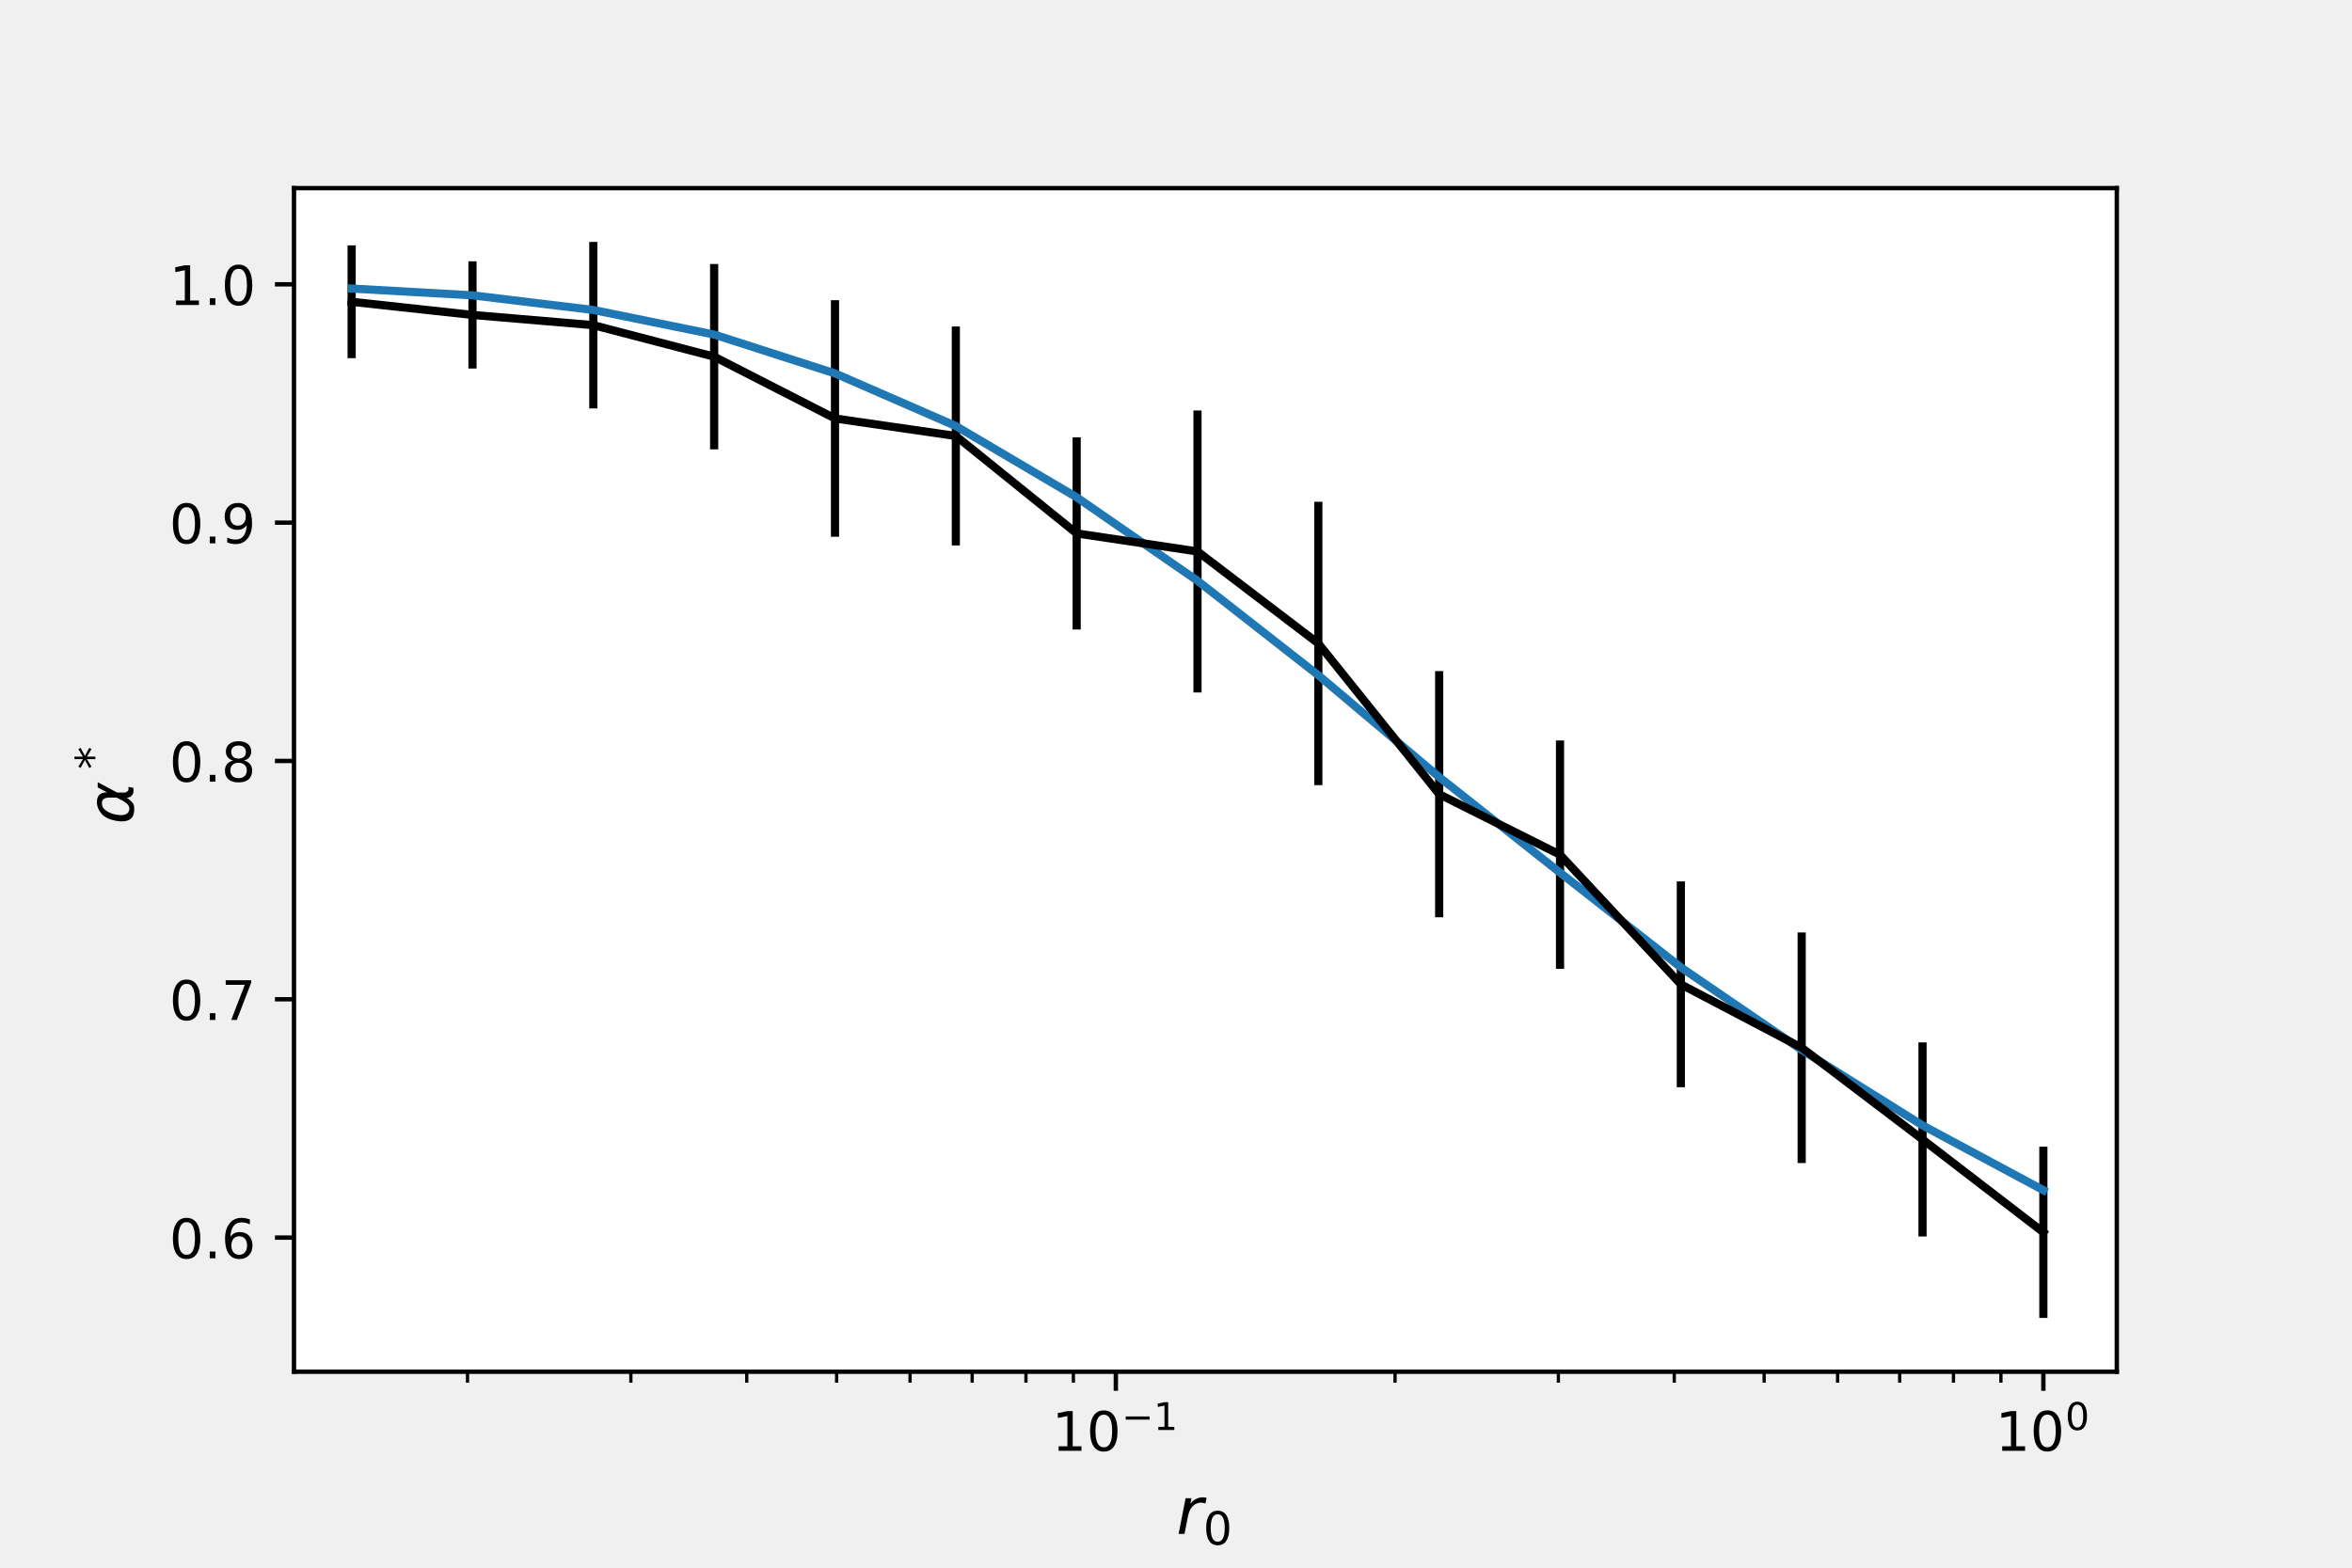
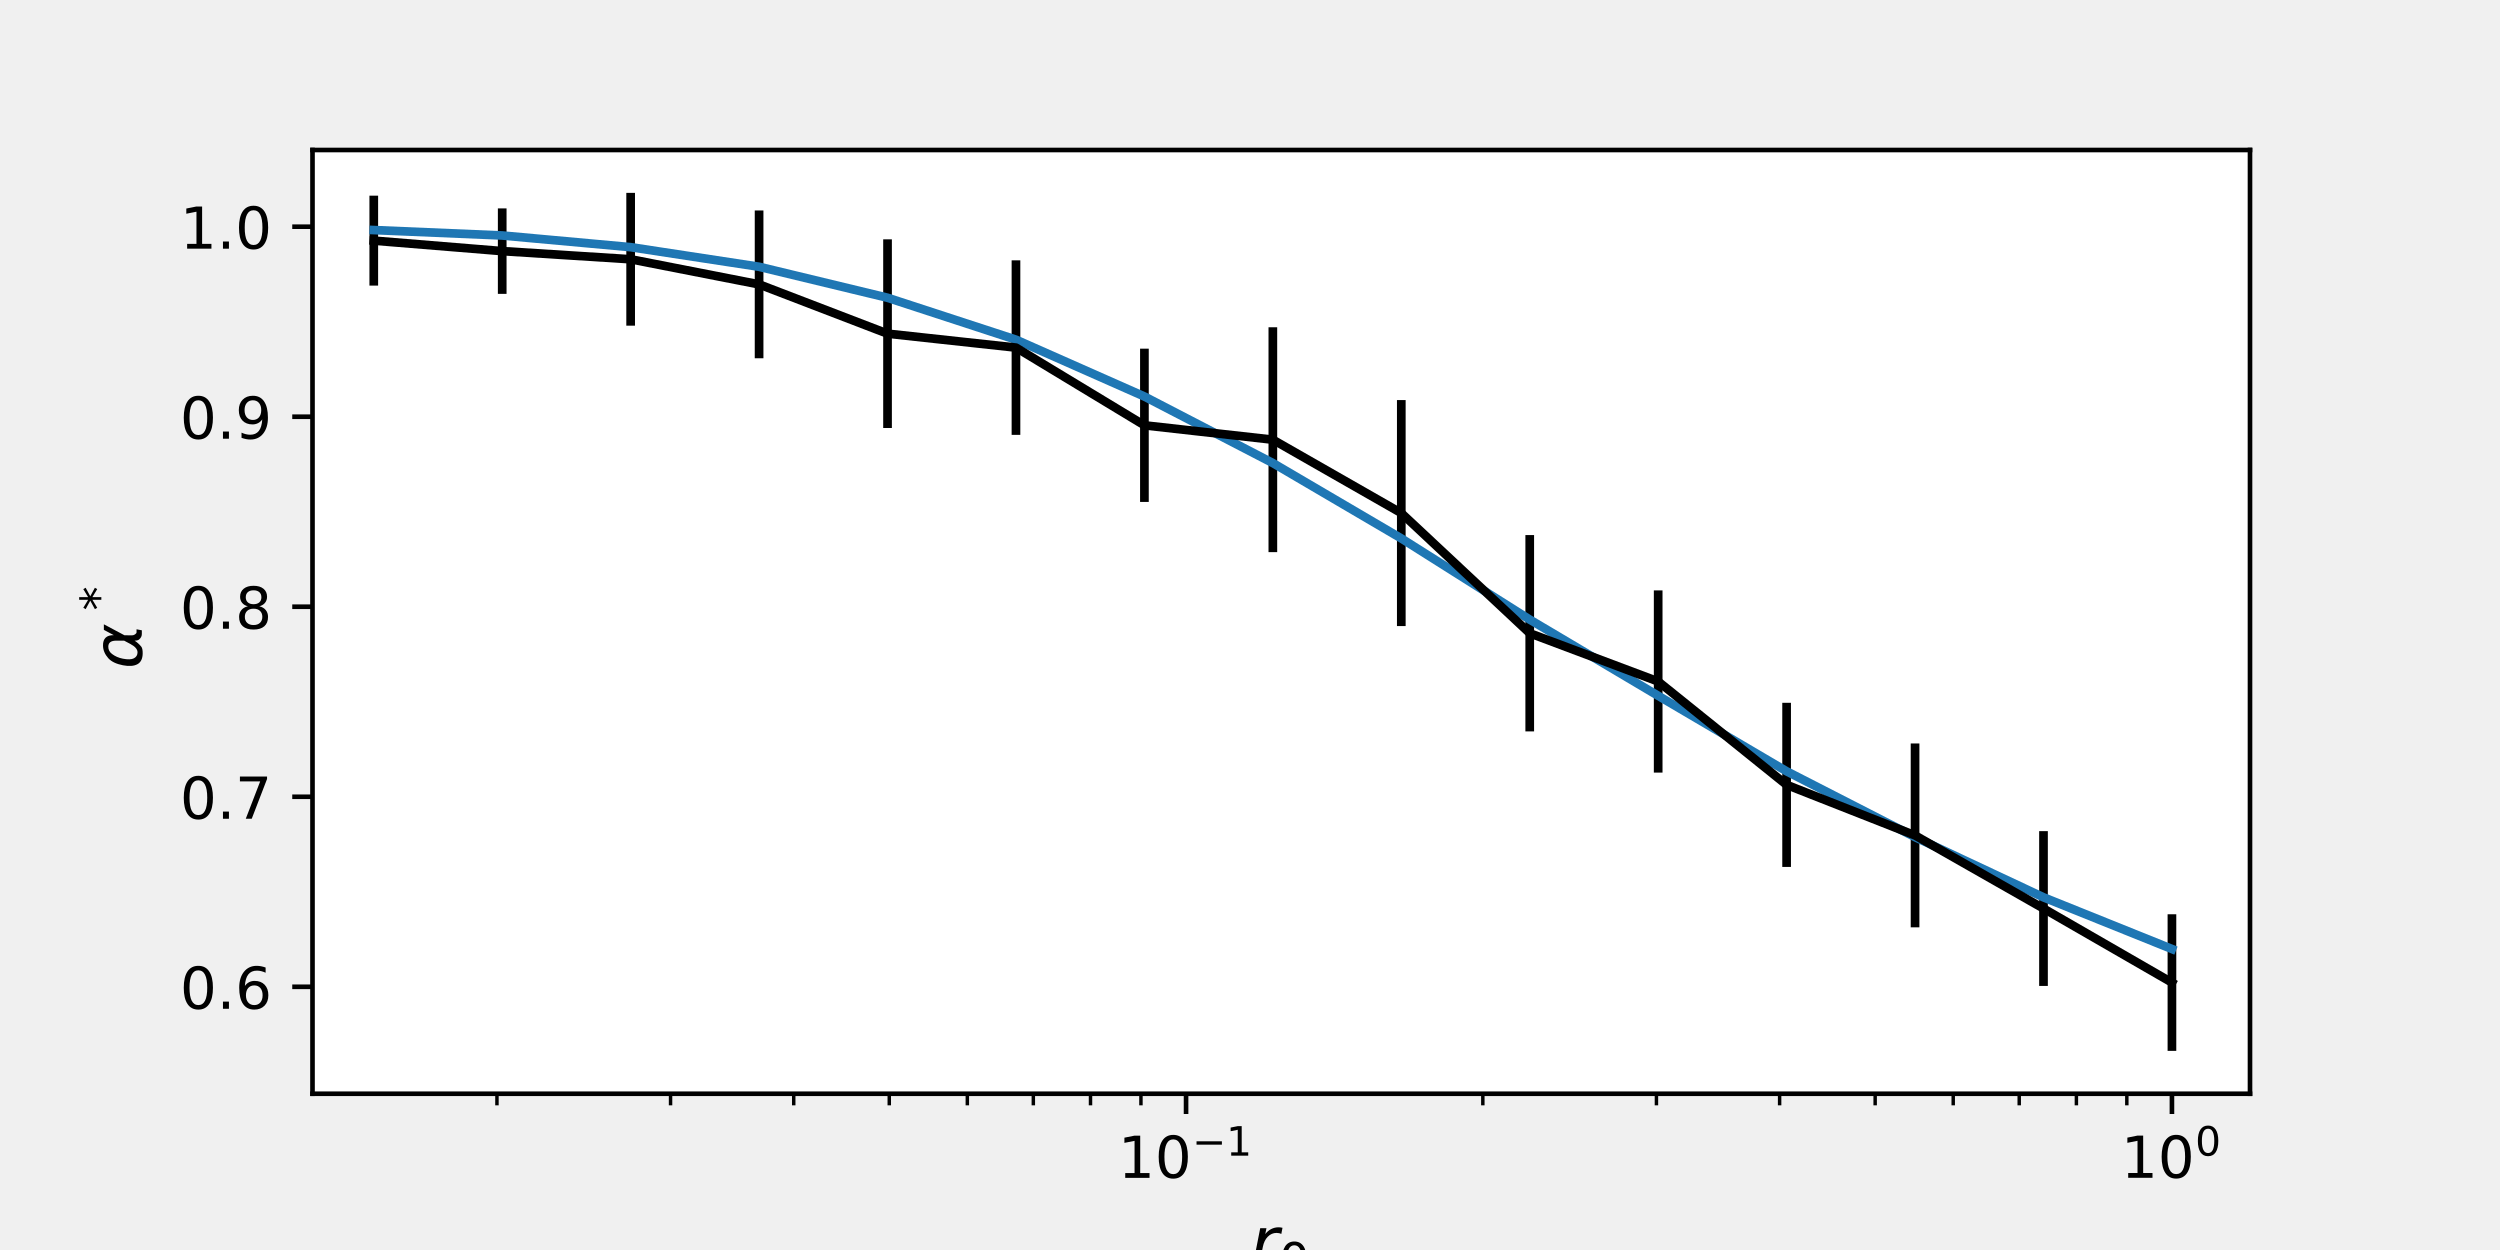
- <svg xmlns="http://www.w3.org/2000/svg" xmlns:xlink="http://www.w3.org/1999/xlink" height="288pt" version="1.1" viewBox="0 0 432 288" width="432pt">
+ <svg xmlns="http://www.w3.org/2000/svg" xmlns:xlink="http://www.w3.org/1999/xlink" height="216pt" version="1.1" viewBox="0 0 432 216" width="432pt">
  <defs>
    <style type="text/css">*{stroke-linecap:butt;stroke-linejoin:round;}</style>
  </defs>
  <g id="figure_1">
    <g id="patch_1">
-       <path d="M 0 288  L 432 288  L 432 0  L 0 0  z " style="fill:none;" />
+       <path d="M 0 216  L 432 216  L 432 0  L 0 0  z " style="fill:none;" />
    </g>
    <g id="axes_1">
      <g id="patch_2">
-         <path d="M 54 252  L 388.8 252  L 388.8 34.56  L 54 34.56  z " style="fill:#ffffff;" />
+         <path d="M 54 189  L 388.8 189  L 388.8 25.92  L 54 25.92  z " style="fill:#ffffff;" />
      </g>
      <g id="matplotlib.axis_1">
        <g id="xtick_1">
          <g id="line2d_1">
            <defs>
-               <path d="M 0 0  L 0 3.5  " id="m86f2f77ea5" style="stroke:#000000;stroke-width:0.8;" />
-             </defs>
-             <g>
-               <use style="stroke:#000000;stroke-width:0.8;" x="204.95" xlink:href="#m86f2f77ea5" y="252" />
+               <path d="M 0 0  L 0 3.5  " id="m94e4042a17" style="stroke:#000000;stroke-width:0.8;" />
+             </defs>
+             <g>
+               <use style="stroke:#000000;stroke-width:0.8;" x="204.95" xlink:href="#m94e4042a17" y="189" />
            </g>
          </g>
          <g id="text_1">
-             <g transform="translate(193.1995 266.5984)scale(0.1 -0.1)">
+             <g transform="translate(193.1995 203.5984)scale(0.1 -0.1)">
              <defs>
                <path d="M 12.406 8.297  L 28.516 8.297  L 28.516 63.922  L 10.984 60.406  L 10.984 69.391  L 28.422 72.906  L 38.281 72.906  L 38.281 8.297  L 54.391 8.297  L 54.391 0  L 12.406 0  z " id="DejaVuSans-49" />
                <path d="M 31.781 66.406  Q 24.172 66.406 20.328 58.906  Q 16.5 51.422 16.5 36.375  Q 16.5 21.391 20.328 13.891  Q 24.172 6.391 31.781 6.391  Q 39.453 6.391 43.281 13.891  Q 47.125 21.391 47.125 36.375  Q 47.125 51.422 43.281 58.906  Q 39.453 66.406 31.781 66.406  z M 31.781 74.219  Q 44.047 74.219 50.516 64.516  Q 56.984 54.828 56.984 36.375  Q 56.984 17.969 50.516 8.266  Q 44.047 -1.422 31.781 -1.422  Q 19.531 -1.422 13.062 8.266  Q 6.594 17.969 6.594 36.375  Q 6.594 54.828 13.062 64.516  Q 19.531 74.219 31.781 74.219  z " id="DejaVuSans-48" />
                <path d="M 10.594 35.5  L 73.188 35.5  L 73.188 27.203  L 10.594 27.203  z " id="DejaVuSans-8722" />
              </defs>
              <use transform="translate(0 0.684375)" xlink:href="#DejaVuSans-49" />
              <use transform="translate(63.62305 0.684375)" xlink:href="#DejaVuSans-48" />
              <use transform="translate(128.2031 38.96563)scale(0.7)" xlink:href="#DejaVuSans-8722" />
              <use transform="translate(186.8555 38.96563)scale(0.7)" xlink:href="#DejaVuSans-49" />
            </g>
          </g>
        </g>
        <g id="xtick_2">
          <g id="line2d_2">
            <g>
-               <use style="stroke:#000000;stroke-width:0.8;" x="375.311" xlink:href="#m86f2f77ea5" y="252" />
+               <use style="stroke:#000000;stroke-width:0.8;" x="375.311" xlink:href="#m94e4042a17" y="189" />
            </g>
          </g>
          <g id="text_2">
-             <g transform="translate(366.5106 266.5984)scale(0.1 -0.1)">
+             <g transform="translate(366.5106 203.5984)scale(0.1 -0.1)">
              <use transform="translate(0 0.765625)" xlink:href="#DejaVuSans-49" />
              <use transform="translate(63.62305 0.765625)" xlink:href="#DejaVuSans-48" />
              <use transform="translate(128.2031 39.04688)scale(0.7)" xlink:href="#DejaVuSans-48" />
            </g>
          </g>
        </g>
        <g id="xtick_3">
          <g id="line2d_3">
            <defs>
-               <path d="M 0 0  L 0 2  " id="m0206e02f61" style="stroke:#000000;stroke-width:0.6;" />
-             </defs>
-             <g>
-               <use style="stroke:#000000;stroke-width:0.6;" x="85.872" xlink:href="#m0206e02f61" y="252" />
+               <path d="M 0 0  L 0 2  " id="m6e35686067" style="stroke:#000000;stroke-width:0.6;" />
+             </defs>
+             <g>
+               <use style="stroke:#000000;stroke-width:0.6;" x="85.872" xlink:href="#m6e35686067" y="189" />
            </g>
          </g>
        </g>
        <g id="xtick_4">
          <g id="line2d_4">
            <g>
-               <use style="stroke:#000000;stroke-width:0.6;" x="115.871" xlink:href="#m0206e02f61" y="252" />
+               <use style="stroke:#000000;stroke-width:0.6;" x="115.871" xlink:href="#m6e35686067" y="189" />
            </g>
          </g>
        </g>
        <g id="xtick_5">
          <g id="line2d_5">
            <g>
-               <use style="stroke:#000000;stroke-width:0.6;" x="137.156" xlink:href="#m0206e02f61" y="252" />
+               <use style="stroke:#000000;stroke-width:0.6;" x="137.156" xlink:href="#m6e35686067" y="189" />
            </g>
          </g>
        </g>
        <g id="xtick_6">
          <g id="line2d_6">
            <g>
-               <use style="stroke:#000000;stroke-width:0.6;" x="153.666" xlink:href="#m0206e02f61" y="252" />
+               <use style="stroke:#000000;stroke-width:0.6;" x="153.666" xlink:href="#m6e35686067" y="189" />
            </g>
          </g>
        </g>
        <g id="xtick_7">
          <g id="line2d_7">
            <g>
-               <use style="stroke:#000000;stroke-width:0.6;" x="167.155" xlink:href="#m0206e02f61" y="252" />
+               <use style="stroke:#000000;stroke-width:0.6;" x="167.155" xlink:href="#m6e35686067" y="189" />
            </g>
          </g>
        </g>
        <g id="xtick_8">
          <g id="line2d_8">
            <g>
-               <use style="stroke:#000000;stroke-width:0.6;" x="178.56" xlink:href="#m0206e02f61" y="252" />
+               <use style="stroke:#000000;stroke-width:0.6;" x="178.56" xlink:href="#m6e35686067" y="189" />
            </g>
          </g>
        </g>
        <g id="xtick_9">
          <g id="line2d_9">
            <g>
-               <use style="stroke:#000000;stroke-width:0.6;" x="188.44" xlink:href="#m0206e02f61" y="252" />
+               <use style="stroke:#000000;stroke-width:0.6;" x="188.44" xlink:href="#m6e35686067" y="189" />
            </g>
          </g>
        </g>
        <g id="xtick_10">
          <g id="line2d_10">
            <g>
-               <use style="stroke:#000000;stroke-width:0.6;" x="197.154" xlink:href="#m0206e02f61" y="252" />
+               <use style="stroke:#000000;stroke-width:0.6;" x="197.154" xlink:href="#m6e35686067" y="189" />
            </g>
          </g>
        </g>
        <g id="xtick_11">
          <g id="line2d_11">
            <g>
-               <use style="stroke:#000000;stroke-width:0.6;" x="256.233" xlink:href="#m0206e02f61" y="252" />
+               <use style="stroke:#000000;stroke-width:0.6;" x="256.233" xlink:href="#m6e35686067" y="189" />
            </g>
          </g>
        </g>
        <g id="xtick_12">
          <g id="line2d_12">
            <g>
-               <use style="stroke:#000000;stroke-width:0.6;" x="286.232" xlink:href="#m0206e02f61" y="252" />
+               <use style="stroke:#000000;stroke-width:0.6;" x="286.232" xlink:href="#m6e35686067" y="189" />
            </g>
          </g>
        </g>
        <g id="xtick_13">
          <g id="line2d_13">
            <g>
-               <use style="stroke:#000000;stroke-width:0.6;" x="307.517" xlink:href="#m0206e02f61" y="252" />
+               <use style="stroke:#000000;stroke-width:0.6;" x="307.517" xlink:href="#m6e35686067" y="189" />
            </g>
          </g>
        </g>
        <g id="xtick_14">
          <g id="line2d_14">
            <g>
-               <use style="stroke:#000000;stroke-width:0.6;" x="324.027" xlink:href="#m0206e02f61" y="252" />
+               <use style="stroke:#000000;stroke-width:0.6;" x="324.027" xlink:href="#m6e35686067" y="189" />
            </g>
          </g>
        </g>
        <g id="xtick_15">
          <g id="line2d_15">
            <g>
-               <use style="stroke:#000000;stroke-width:0.6;" x="337.516" xlink:href="#m0206e02f61" y="252" />
+               <use style="stroke:#000000;stroke-width:0.6;" x="337.516" xlink:href="#m6e35686067" y="189" />
            </g>
          </g>
        </g>
        <g id="xtick_16">
          <g id="line2d_16">
            <g>
-               <use style="stroke:#000000;stroke-width:0.6;" x="348.921" xlink:href="#m0206e02f61" y="252" />
+               <use style="stroke:#000000;stroke-width:0.6;" x="348.921" xlink:href="#m6e35686067" y="189" />
            </g>
          </g>
        </g>
        <g id="xtick_17">
          <g id="line2d_17">
            <g>
-               <use style="stroke:#000000;stroke-width:0.6;" x="358.801" xlink:href="#m0206e02f61" y="252" />
+               <use style="stroke:#000000;stroke-width:0.6;" x="358.801" xlink:href="#m6e35686067" y="189" />
            </g>
          </g>
        </g>
        <g id="xtick_18">
          <g id="line2d_18">
            <g>
-               <use style="stroke:#000000;stroke-width:0.6;" x="367.515" xlink:href="#m0206e02f61" y="252" />
+               <use style="stroke:#000000;stroke-width:0.6;" x="367.515" xlink:href="#m6e35686067" y="189" />
            </g>
          </g>
        </g>
        <g id="text_3">
-           <g transform="translate(216.06 281.7962)scale(0.12 -0.12)">
+           <g transform="translate(216.06 218.7962)scale(0.12 -0.12)">
            <defs>
              <path d="M 44.578 46.391  Q 43.219 47.125 41.453 47.516  Q 39.703 47.906 37.703 47.906  Q 30.516 47.906 25.141 42.453  Q 19.781 37.016 18.016 27.875  L 12.5 0  L 3.516 0  L 14.203 54.688  L 23.188 54.688  L 21.484 46.188  Q 25.047 50.922 30 53.453  Q 34.969 56 40.578 56  Q 42.047 56 43.453 55.828  Q 44.875 55.672 46.297 55.281  z " id="DejaVuSans-Oblique-114" />
            </defs>
            <use xlink:href="#DejaVuSans-Oblique-114" />
            <use transform="translate(41.11328 -16.40625)scale(0.7)" xlink:href="#DejaVuSans-48" />
          </g>
        </g>
      </g>
      <g id="matplotlib.axis_2">
        <g id="ytick_1">
          <g id="line2d_19">
            <defs>
-               <path d="M 0 0  L -3.5 0  " id="m82a46f92f9" style="stroke:#000000;stroke-width:0.8;" />
-             </defs>
-             <g>
-               <use style="stroke:#000000;stroke-width:0.8;" x="54" xlink:href="#m82a46f92f9" y="227.358" />
+               <path d="M 0 0  L -3.5 0  " id="ma888b596f1" style="stroke:#000000;stroke-width:0.8;" />
+             </defs>
+             <g>
+               <use style="stroke:#000000;stroke-width:0.8;" x="54" xlink:href="#ma888b596f1" y="170.518" />
            </g>
          </g>
          <g id="text_4">
-             <g transform="translate(31.09688 231.1568)scale(0.1 -0.1)">
+             <g transform="translate(31.09688 174.3174)scale(0.1 -0.1)">
              <defs>
                <path d="M 10.688 12.406  L 21 12.406  L 21 0  L 10.688 0  z " id="DejaVuSans-46" />
                <path d="M 33.016 40.375  Q 26.375 40.375 22.484 35.828  Q 18.609 31.297 18.609 23.391  Q 18.609 15.531 22.484 10.953  Q 26.375 6.391 33.016 6.391  Q 39.656 6.391 43.531 10.953  Q 47.406 15.531 47.406 23.391  Q 47.406 31.297 43.531 35.828  Q 39.656 40.375 33.016 40.375  z M 52.594 71.297  L 52.594 62.312  Q 48.875 64.062 45.094 64.984  Q 41.312 65.922 37.594 65.922  Q 27.828 65.922 22.672 59.328  Q 17.531 52.734 16.797 39.406  Q 19.672 43.656 24.016 45.922  Q 28.375 48.188 33.594 48.188  Q 44.578 48.188 50.953 41.516  Q 57.328 34.859 57.328 23.391  Q 57.328 12.156 50.688 5.359  Q 44.047 -1.422 33.016 -1.422  Q 20.359 -1.422 13.672 8.266  Q 6.984 17.969 6.984 36.375  Q 6.984 53.656 15.188 63.938  Q 23.391 74.219 37.203 74.219  Q 40.922 74.219 44.703 73.484  Q 48.484 72.75 52.594 71.297  z " id="DejaVuSans-54" />
              </defs>
              <use xlink:href="#DejaVuSans-48" />
              <use x="63.623" xlink:href="#DejaVuSans-46" />
              <use x="95.41" xlink:href="#DejaVuSans-54" />
            </g>
          </g>
        </g>
        <g id="ytick_2">
          <g id="line2d_20">
            <g>
-               <use style="stroke:#000000;stroke-width:0.8;" x="54" xlink:href="#m82a46f92f9" y="183.576" />
+               <use style="stroke:#000000;stroke-width:0.8;" x="54" xlink:href="#ma888b596f1" y="137.682" />
            </g>
          </g>
          <g id="text_5">
-             <g transform="translate(31.09688 187.3756)scale(0.1 -0.1)">
+             <g transform="translate(31.09688 141.4815)scale(0.1 -0.1)">
              <defs>
                <path d="M 8.203 72.906  L 55.078 72.906  L 55.078 68.703  L 28.609 0  L 18.312 0  L 43.219 64.594  L 8.203 64.594  z " id="DejaVuSans-55" />
              </defs>
              <use xlink:href="#DejaVuSans-48" />
              <use x="63.623" xlink:href="#DejaVuSans-46" />
              <use x="95.41" xlink:href="#DejaVuSans-55" />
            </g>
          </g>
        </g>
        <g id="ytick_3">
          <g id="line2d_21">
            <g>
-               <use style="stroke:#000000;stroke-width:0.8;" x="54" xlink:href="#m82a46f92f9" y="139.795" />
+               <use style="stroke:#000000;stroke-width:0.8;" x="54" xlink:href="#ma888b596f1" y="104.846" />
            </g>
          </g>
          <g id="text_6">
-             <g transform="translate(31.09688 143.5944)scale(0.1 -0.1)">
+             <g transform="translate(31.09688 108.6456)scale(0.1 -0.1)">
              <defs>
                <path d="M 31.781 34.625  Q 24.75 34.625 20.719 30.859  Q 16.703 27.094 16.703 20.516  Q 16.703 13.922 20.719 10.156  Q 24.75 6.391 31.781 6.391  Q 38.812 6.391 42.859 10.172  Q 46.922 13.969 46.922 20.516  Q 46.922 27.094 42.891 30.859  Q 38.875 34.625 31.781 34.625  z M 21.922 38.812  Q 15.578 40.375 12.031 44.719  Q 8.5 49.078 8.5 55.328  Q 8.5 64.062 14.719 69.141  Q 20.953 74.219 31.781 74.219  Q 42.672 74.219 48.875 69.141  Q 55.078 64.062 55.078 55.328  Q 55.078 49.078 51.531 44.719  Q 48 40.375 41.703 38.812  Q 48.828 37.156 52.797 32.312  Q 56.781 27.484 56.781 20.516  Q 56.781 9.906 50.312 4.234  Q 43.844 -1.422 31.781 -1.422  Q 19.734 -1.422 13.25 4.234  Q 6.781 9.906 6.781 20.516  Q 6.781 27.484 10.781 32.312  Q 14.797 37.156 21.922 38.812  z M 18.312 54.391  Q 18.312 48.734 21.844 45.562  Q 25.391 42.391 31.781 42.391  Q 38.141 42.391 41.719 45.562  Q 45.312 48.734 45.312 54.391  Q 45.312 60.062 41.719 63.234  Q 38.141 66.406 31.781 66.406  Q 25.391 66.406 21.844 63.234  Q 18.312 60.062 18.312 54.391  z " id="DejaVuSans-56" />
              </defs>
              <use xlink:href="#DejaVuSans-48" />
              <use x="63.623" xlink:href="#DejaVuSans-46" />
              <use x="95.41" xlink:href="#DejaVuSans-56" />
            </g>
          </g>
        </g>
        <g id="ytick_4">
          <g id="line2d_22">
            <g>
-               <use style="stroke:#000000;stroke-width:0.8;" x="54" xlink:href="#m82a46f92f9" y="96.014" />
+               <use style="stroke:#000000;stroke-width:0.8;" x="54" xlink:href="#ma888b596f1" y="72.011" />
            </g>
          </g>
          <g id="text_7">
-             <g transform="translate(31.09688 99.81325)scale(0.1 -0.1)">
+             <g transform="translate(31.09688 75.80974)scale(0.1 -0.1)">
              <defs>
                <path d="M 10.984 1.516  L 10.984 10.5  Q 14.703 8.734 18.5 7.812  Q 22.312 6.891 25.984 6.891  Q 35.75 6.891 40.891 13.453  Q 46.047 20.016 46.781 33.406  Q 43.953 29.203 39.594 26.953  Q 35.25 24.703 29.984 24.703  Q 19.047 24.703 12.672 31.312  Q 6.297 37.938 6.297 49.422  Q 6.297 60.641 12.938 67.422  Q 19.578 74.219 30.609 74.219  Q 43.266 74.219 49.922 64.516  Q 56.594 54.828 56.594 36.375  Q 56.594 19.141 48.406 8.859  Q 40.234 -1.422 26.422 -1.422  Q 22.703 -1.422 18.891 -0.688  Q 15.094 0.047 10.984 1.516  z M 30.609 32.422  Q 37.25 32.422 41.125 36.953  Q 45.016 41.5 45.016 49.422  Q 45.016 57.281 41.125 61.844  Q 37.25 66.406 30.609 66.406  Q 23.969 66.406 20.094 61.844  Q 16.219 57.281 16.219 49.422  Q 16.219 41.5 20.094 36.953  Q 23.969 32.422 30.609 32.422  z " id="DejaVuSans-57" />
              </defs>
              <use xlink:href="#DejaVuSans-48" />
              <use x="63.623" xlink:href="#DejaVuSans-46" />
              <use x="95.41" xlink:href="#DejaVuSans-57" />
            </g>
          </g>
        </g>
        <g id="ytick_5">
          <g id="line2d_23">
            <g>
-               <use style="stroke:#000000;stroke-width:0.8;" x="54" xlink:href="#m82a46f92f9" y="52.233" />
+               <use style="stroke:#000000;stroke-width:0.8;" x="54" xlink:href="#ma888b596f1" y="39.175" />
            </g>
          </g>
          <g id="text_8">
-             <g transform="translate(31.09688 56.03207)scale(0.1 -0.1)">
+             <g transform="translate(31.09688 42.97386)scale(0.1 -0.1)">
              <use xlink:href="#DejaVuSans-49" />
              <use x="63.623" xlink:href="#DejaVuSans-46" />
              <use x="95.41" xlink:href="#DejaVuSans-48" />
            </g>
          </g>
        </g>
        <g id="text_9">
-           <g transform="translate(24.60125 151.44)rotate(-90)scale(0.12 -0.12)">
+           <g transform="translate(24.60125 115.62)rotate(-90)scale(0.12 -0.12)">
            <defs>
              <path d="M 40.922 25.438  L 40.969 36.719  Q 41.016 48.25 32.328 48.297  Q 25.828 48.344 21.781 42.922  Q 16.703 36.234 14.984 27.297  Q 12.891 16.547 15.531 11.422  Q 18.266 6.203 24.172 6.203  Q 30.719 6.203 36.234 16.609  z M 33.844 55.906  Q 49.078 56.156 48.875 40.375  Q 48.875 40.375 56.5 54.688  L 64.5 54.688  L 48.734 25.047  L 48.578 14.359  Q 48.578 11.969 49.906 9.969  Q 51.422 7.625 52.984 7.625  L 57.328 7.625  L 55.859 0  L 50.438 0  Q 45.844 0 42.531 4.109  Q 40.969 6.156 40.922 10.453  Q 37.75 5.219 32.281 0.781  Q 29.688 -1.266 22.703 -1.219  Q 11.281 -1.125 7.125 6.203  Q 2.875 13.812 5.516 27.297  Q 8.344 41.797 15.766 48.391  Q 24.125 55.766 33.844 55.906  z " id="DejaVuSans-Oblique-945" />
              <path d="M 47.016 60.891  L 29.5 51.422  L 47.016 41.891  L 44.188 37.109  L 27.781 47.016  L 27.781 28.609  L 22.219 28.609  L 22.219 47.016  L 5.812 37.109  L 2.984 41.891  L 20.516 51.422  L 2.984 60.891  L 5.812 65.719  L 22.219 55.812  L 22.219 74.219  L 27.781 74.219  L 27.781 55.812  L 44.188 65.719  z " id="DejaVuSans-42" />
            </defs>
            <use transform="translate(0 0.765625)" xlink:href="#DejaVuSans-Oblique-945" />
            <use transform="translate(84.22743 39.04688)scale(0.7)" xlink:href="#DejaVuSans-42" />
          </g>
        </g>
      </g>
      <g id="LineCollection_1">
-         <path clip-path="url(#pbb710a6e41)" d="M 64.588 65.808  L 64.588 45.08  " style="fill:none;stroke:#000000;stroke-width:1.5;" />
-         <path clip-path="url(#pbb710a6e41)" d="M 86.782 67.706  L 86.782 48.008  " style="fill:none;stroke:#000000;stroke-width:1.5;" />
-         <path clip-path="url(#pbb710a6e41)" d="M 108.977 75.027  L 108.977 44.444  " style="fill:none;stroke:#000000;stroke-width:1.5;" />
-         <path clip-path="url(#pbb710a6e41)" d="M 131.171 82.549  L 131.171 48.498  " style="fill:none;stroke:#000000;stroke-width:1.5;" />
-         <path clip-path="url(#pbb710a6e41)" d="M 153.366 98.613  L 153.366 55.142  " style="fill:none;stroke:#000000;stroke-width:1.5;" />
-         <path clip-path="url(#pbb710a6e41)" d="M 175.56 100.2  L 175.56 59.982  " style="fill:none;stroke:#000000;stroke-width:1.5;" />
-         <path clip-path="url(#pbb710a6e41)" d="M 197.755 115.65  L 197.755 80.341  " style="fill:none;stroke:#000000;stroke-width:1.5;" />
-         <path clip-path="url(#pbb710a6e41)" d="M 219.949 127.21  L 219.949 75.404  " style="fill:none;stroke:#000000;stroke-width:1.5;" />
-         <path clip-path="url(#pbb710a6e41)" d="M 242.144 144.242  L 242.144 92.182  " style="fill:none;stroke:#000000;stroke-width:1.5;" />
-         <path clip-path="url(#pbb710a6e41)" d="M 264.338 168.517  L 264.338 123.286  " style="fill:none;stroke:#000000;stroke-width:1.5;" />
-         <path clip-path="url(#pbb710a6e41)" d="M 286.533 178.001  L 286.533 136.033  " style="fill:none;stroke:#000000;stroke-width:1.5;" />
-         <path clip-path="url(#pbb710a6e41)" d="M 308.727 199.737  L 308.727 161.93  " style="fill:none;stroke:#000000;stroke-width:1.5;" />
-         <path clip-path="url(#pbb710a6e41)" d="M 330.922 213.658  L 330.922 171.3  " style="fill:none;stroke:#000000;stroke-width:1.5;" />
-         <path clip-path="url(#pbb710a6e41)" d="M 353.116 227.155  L 353.116 191.495  " style="fill:none;stroke:#000000;stroke-width:1.5;" />
-         <path clip-path="url(#pbb710a6e41)" d="M 375.311 242.116  L 375.311 210.65  " style="fill:none;stroke:#000000;stroke-width:1.5;" />
+         <path clip-path="url(#pf180052f48)" d="M 64.588 49.356  L 64.588 33.81  " style="fill:none;stroke:#000000;stroke-width:1.5;" />
+         <path clip-path="url(#pf180052f48)" d="M 86.782 50.779  L 86.782 36.006  " style="fill:none;stroke:#000000;stroke-width:1.5;" />
+         <path clip-path="url(#pf180052f48)" d="M 108.977 56.27  L 108.977 33.333  " style="fill:none;stroke:#000000;stroke-width:1.5;" />
+         <path clip-path="url(#pf180052f48)" d="M 131.171 61.912  L 131.171 36.374  " style="fill:none;stroke:#000000;stroke-width:1.5;" />
+         <path clip-path="url(#pf180052f48)" d="M 153.366 73.96  L 153.366 41.356  " style="fill:none;stroke:#000000;stroke-width:1.5;" />
+         <path clip-path="url(#pf180052f48)" d="M 175.56 75.15  L 175.56 44.987  " style="fill:none;stroke:#000000;stroke-width:1.5;" />
+         <path clip-path="url(#pf180052f48)" d="M 197.755 86.737  L 197.755 60.255  " style="fill:none;stroke:#000000;stroke-width:1.5;" />
+         <path clip-path="url(#pf180052f48)" d="M 219.949 95.408  L 219.949 56.553  " style="fill:none;stroke:#000000;stroke-width:1.5;" />
+         <path clip-path="url(#pf180052f48)" d="M 242.144 108.181  L 242.144 69.136  " style="fill:none;stroke:#000000;stroke-width:1.5;" />
+         <path clip-path="url(#pf180052f48)" d="M 264.338 126.388  L 264.338 92.464  " style="fill:none;stroke:#000000;stroke-width:1.5;" />
+         <path clip-path="url(#pf180052f48)" d="M 286.533 133.501  L 286.533 102.025  " style="fill:none;stroke:#000000;stroke-width:1.5;" />
+         <path clip-path="url(#pf180052f48)" d="M 308.727 149.802  L 308.727 121.447  " style="fill:none;stroke:#000000;stroke-width:1.5;" />
+         <path clip-path="url(#pf180052f48)" d="M 330.922 160.243  L 330.922 128.475  " style="fill:none;stroke:#000000;stroke-width:1.5;" />
+         <path clip-path="url(#pf180052f48)" d="M 353.116 170.366  L 353.116 143.621  " style="fill:none;stroke:#000000;stroke-width:1.5;" />
+         <path clip-path="url(#pf180052f48)" d="M 375.311 181.587  L 375.311 157.988  " style="fill:none;stroke:#000000;stroke-width:1.5;" />
      </g>
      <g id="line2d_24">
-         <path clip-path="url(#pbb710a6e41)" d="M 64.588 53.007  L 86.782 54.257  L 108.977 56.948  L 131.171 61.464  L 153.366 68.602  L 175.56 78.267  L 197.755 91.359  L 219.949 106.691  L 242.144 124.054  L 264.338 142.755  L 286.533 160.307  L 308.727 177.71  L 330.922 192.875  L 353.116 206.744  L 375.311 218.651  " style="fill:none;stroke:#1f77b4;stroke-linecap:square;stroke-width:1.5;" />
+         <path clip-path="url(#pf180052f48)" d="M 64.588 39.755  L 86.782 40.693  L 108.977 42.711  L 131.171 46.098  L 153.366 51.452  L 175.56 58.7  L 197.755 68.519  L 219.949 80.018  L 242.144 93.041  L 264.338 107.066  L 286.533 120.231  L 308.727 133.282  L 330.922 144.656  L 353.116 155.058  L 375.311 163.989  " style="fill:none;stroke:#1f77b4;stroke-linecap:square;stroke-width:1.5;" />
      </g>
      <g id="line2d_25">
-         <path clip-path="url(#pbb710a6e41)" d="M 64.588 55.444  L 86.782 57.857  L 108.977 59.735  L 131.171 65.524  L 153.366 76.878  L 175.56 80.091  L 197.755 97.995  L 219.949 101.307  L 242.144 118.212  L 264.338 145.901  L 286.533 157.017  L 308.727 180.833  L 330.922 192.479  L 353.116 209.325  L 375.311 226.383  " style="fill:none;stroke:#000000;stroke-linecap:square;stroke-width:1.5;" />
+         <path clip-path="url(#pf180052f48)" d="M 64.588 41.583  L 86.782 43.393  L 108.977 44.801  L 131.171 49.143  L 153.366 57.658  L 175.56 60.068  L 197.755 73.496  L 219.949 75.98  L 242.144 88.659  L 264.338 109.426  L 286.533 117.763  L 308.727 135.625  L 330.922 144.359  L 353.116 156.993  L 375.311 169.788  " style="fill:none;stroke:#000000;stroke-linecap:square;stroke-width:1.5;" />
      </g>
      <g id="patch_3">
-         <path d="M 54 252  L 54 34.56  " style="fill:none;stroke:#000000;stroke-linecap:square;stroke-linejoin:miter;stroke-width:0.8;" />
+         <path d="M 54 189  L 54 25.92  " style="fill:none;stroke:#000000;stroke-linecap:square;stroke-linejoin:miter;stroke-width:0.8;" />
      </g>
      <g id="patch_4">
-         <path d="M 388.8 252  L 388.8 34.56  " style="fill:none;stroke:#000000;stroke-linecap:square;stroke-linejoin:miter;stroke-width:0.8;" />
+         <path d="M 388.8 189  L 388.8 25.92  " style="fill:none;stroke:#000000;stroke-linecap:square;stroke-linejoin:miter;stroke-width:0.8;" />
      </g>
      <g id="patch_5">
-         <path d="M 54 252  L 388.8 252  " style="fill:none;stroke:#000000;stroke-linecap:square;stroke-linejoin:miter;stroke-width:0.8;" />
+         <path d="M 54 189  L 388.8 189  " style="fill:none;stroke:#000000;stroke-linecap:square;stroke-linejoin:miter;stroke-width:0.8;" />
      </g>
      <g id="patch_6">
-         <path d="M 54 34.56  L 388.8 34.56  " style="fill:none;stroke:#000000;stroke-linecap:square;stroke-linejoin:miter;stroke-width:0.8;" />
+         <path d="M 54 25.92  L 388.8 25.92  " style="fill:none;stroke:#000000;stroke-linecap:square;stroke-linejoin:miter;stroke-width:0.8;" />
      </g>
    </g>
  </g>
  <defs>
-     <clipPath id="pbb710a6e41">
-       <rect height="217.44" width="334.8" x="54" y="34.56" />
+     <clipPath id="pf180052f48">
+       <rect height="163.08" width="334.8" x="54" y="25.92" />
    </clipPath>
  </defs>
</svg>
